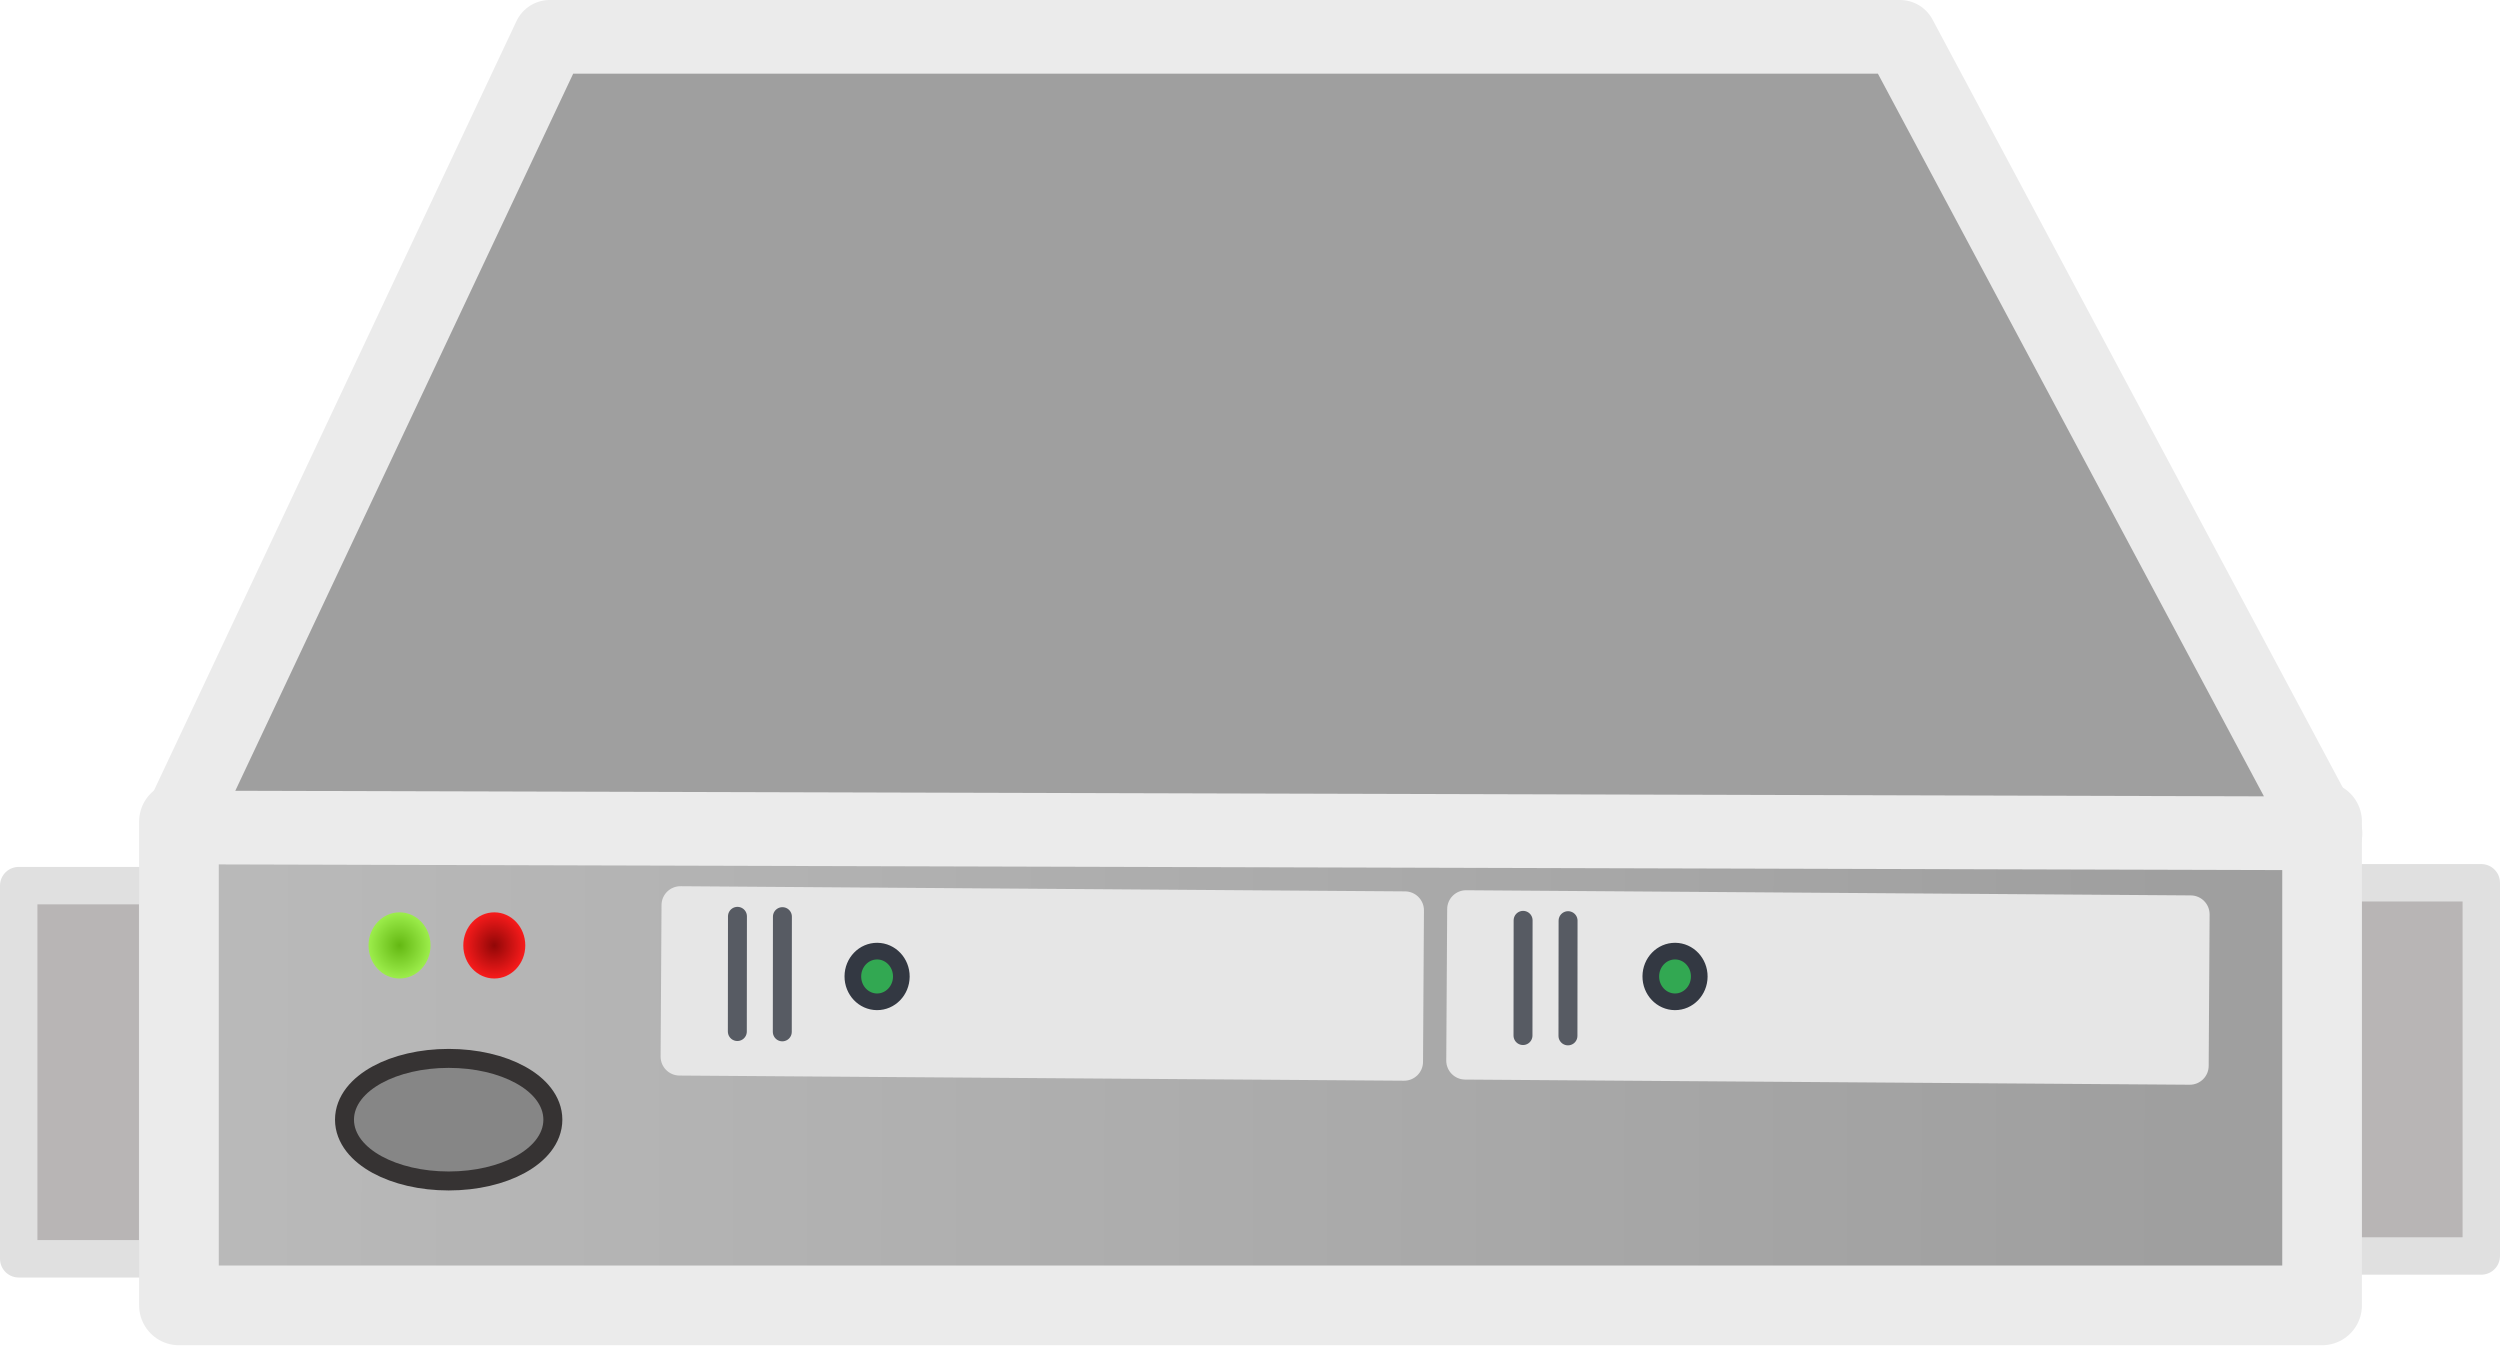
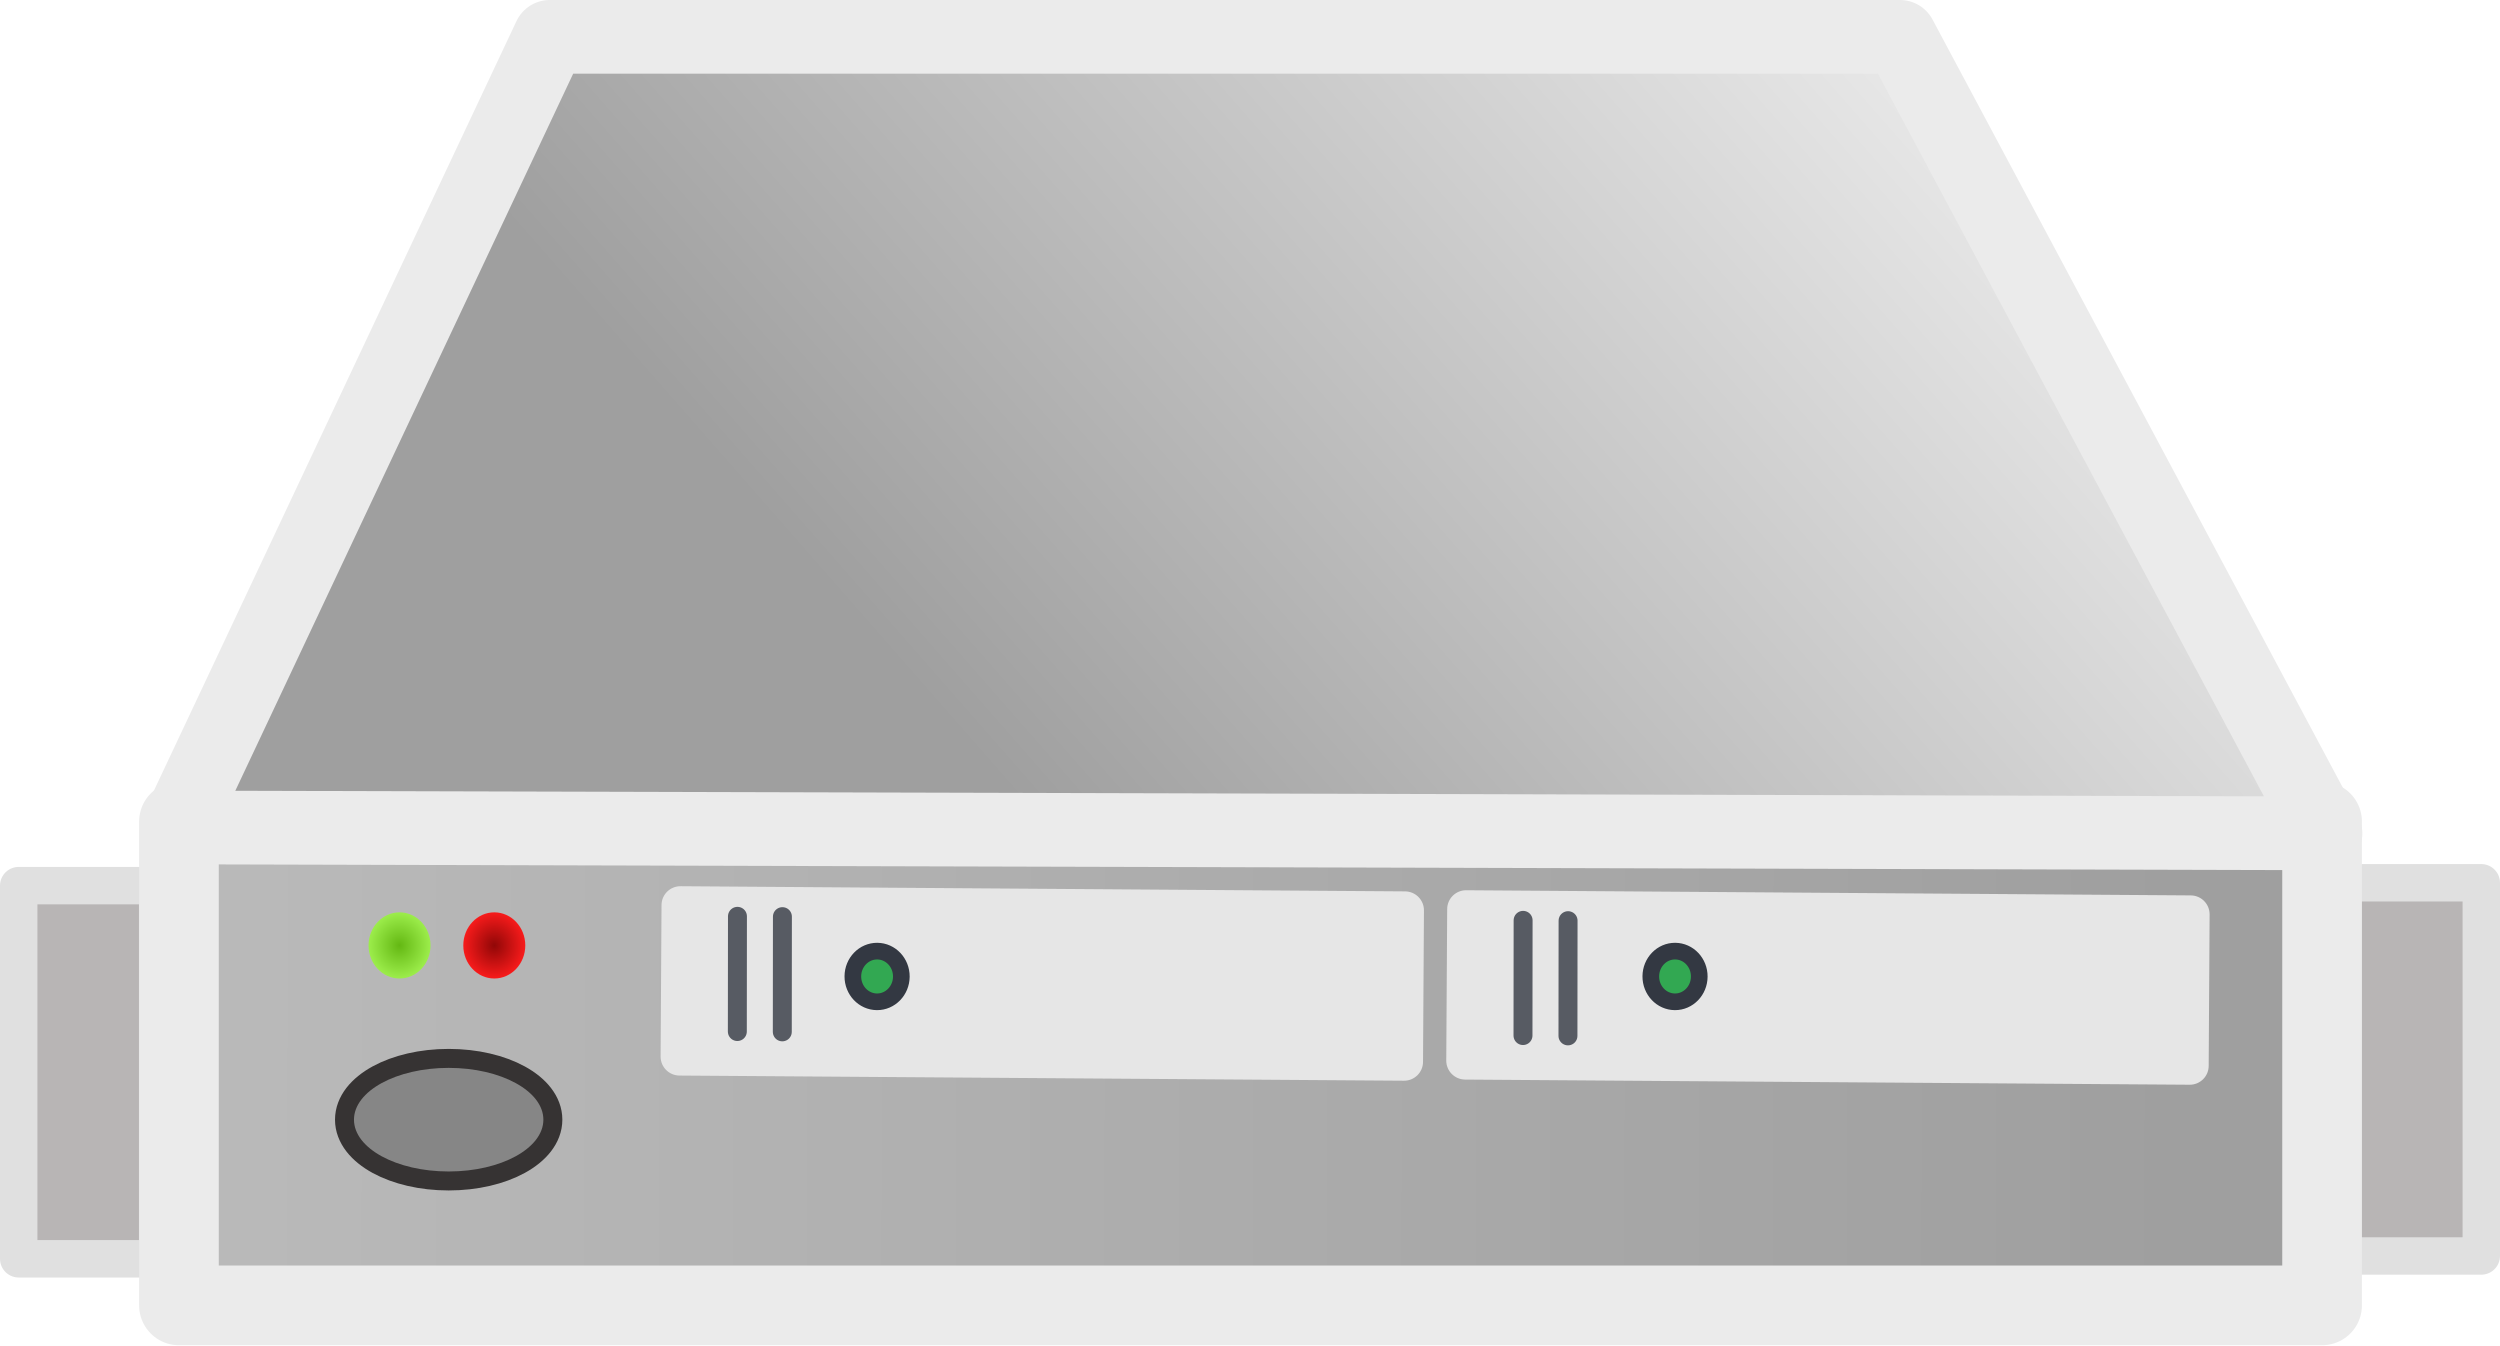
<svg xmlns="http://www.w3.org/2000/svg" xmlns:xlink="http://www.w3.org/1999/xlink" width="166.612mm" height="89.652mm" viewBox="0 0 166.612 89.652" version="1.1" id="svg1">
  <defs id="defs1">
+     <linearGradient id="linearGradient1">
+       <stop style="stop-color:#9f9f9f;stop-opacity:1;" offset="0" id="stop1" />
+       <stop style="stop-color:#ebebeb;stop-opacity:1;" offset="1" id="stop2" />
+     </linearGradient>
    <linearGradient id="linearGradient90">
      <stop style="stop-color:#bbbbbb;stop-opacity:1;" offset="0" id="stop90" />
      <stop style="stop-color:#9f9f9f;stop-opacity:1;" offset="0.96" id="stop91" />
    </linearGradient>
    <linearGradient id="linearGradient85">
      <stop style="stop-color:#910707;stop-opacity:1;" offset="0" id="stop84" />
      <stop style="stop-color:#f71b1b;stop-opacity:1;" offset="1" id="stop85" />
    </linearGradient>
    <linearGradient id="linearGradient81">
      <stop style="stop-color:#64b813;stop-opacity:1;" offset="0" id="stop82" />
      <stop style="stop-color:#9ced4b;stop-opacity:1;" offset="1" id="stop83" />
    </linearGradient>
    <linearGradient id="b">
      <stop offset="0" stop-color="#2c2929" id="stop15" />
      <stop offset="1" stop-color="#2c2929" stop-opacity="0" id="stop16" />
    </linearGradient>
    <linearGradient xlink:href="#b" id="ay-7" x1="5.834" x2="8.574" y1="25.594" y2="25.594" gradientUnits="userSpaceOnUse" gradientTransform="matrix(2.130967,0,0,2.825464,169.233,101.256)" />
    <linearGradient xlink:href="#b" id="ax-8" x1="5.713" x2="8.694" y1="25.594" y2="25.594" gradientUnits="userSpaceOnUse" gradientTransform="matrix(2.126954,0,0,2.936943,10.83792,99.82574)" />
    <linearGradient xlink:href="#d" id="aE-0" x1="7.605" x2="36.183" y1="28.481" y2="40.944" gradientTransform="matrix(3.465871,0,0,2.706109,21.57561,85.11988)" gradientUnits="userSpaceOnUse" />
    <linearGradient id="d">
      <stop offset="0" stop-color="#bbb" id="stop13" />
      <stop offset="1" stop-color="#9f9f9f" id="stop14" />
    </linearGradient>
    <radialGradient xlink:href="#k" id="aF-2" cx="15.571" cy="2.959" r="20.936" fx="15.571" fy="2.959" gradientTransform="matrix(4.45795,2.11536,-2.46348,3.164935,13.41572,71.92257)" gradientUnits="userSpaceOnUse" />
    <linearGradient id="k">
      <stop offset="0" stop-color="#e4e4e4" id="stop11" />
      <stop offset="1" stop-color="#d3d3d3" id="stop12" />
    </linearGradient>
    <linearGradient xlink:href="#g" id="aI-3" x1="12.378" x2="44.096" y1="4.433" y2="47.621" gradientTransform="matrix(3.465871,0,0,2.706109,21.5756,85.11993)" gradientUnits="userSpaceOnUse" />
    <linearGradient id="g">
      <stop offset="0" stop-color="#fff" id="stop5" />
      <stop offset="1" stop-color="#fff" stop-opacity="0" id="stop6" />
    </linearGradient>
    <linearGradient xlink:href="#h" id="aL-3" x1="5.834" x2="8.574" y1="25.594" y2="25.594" gradientUnits="userSpaceOnUse" gradientTransform="matrix(1.637634,0,0,1.841661,157.0482,130.7476)" />
    <linearGradient id="h">
      <stop offset="0" stop-color="#73d216" id="stop7" />
      <stop offset=".256" stop-color="#9ced4b" id="stop8" />
      <stop offset=".594" stop-color="#64b813" id="stop9" />
      <stop offset="1" stop-color="#8eea34" id="stop10" />
    </linearGradient>
    <linearGradient xlink:href="#i" id="aM-8" x1="5.834" x2="8.574" y1="25.594" y2="25.594" gradientUnits="userSpaceOnUse" gradientTransform="matrix(1.637634,0,0,1.841661,157.0482,136.1017)" />
    <linearGradient id="i">
      <stop offset="0" stop-color="#ffd1d1" id="stop24" />
      <stop offset=".5" stop-color="#ff1d1d" id="stop25" />
      <stop offset="1" stop-color="#6f0000" id="stop26" />
    </linearGradient>
    <radialGradient xlink:href="#linearGradient81" id="radialGradient83" cx="149.712" cy="2.61" fx="149.712" fy="2.61" r="2.645" gradientTransform="matrix(0.7810241,0,0,0.8336199,-66.75451,162.6006)" gradientUnits="userSpaceOnUse" />
    <radialGradient xlink:href="#linearGradient85" id="radialGradient83-9" cx="149.712" cy="2.61" fx="149.712" fy="2.61" r="2.645" gradientTransform="matrix(0.7810241,0,0,0.8336199,-60.43917,162.6006)" gradientUnits="userSpaceOnUse" />
    <linearGradient xlink:href="#linearGradient90" id="linearGradient91" x1="30.32" y1="172.645" x2="174.727" y2="172.91" gradientUnits="userSpaceOnUse" />
+     <linearGradient xlink:href="#linearGradient1" id="linearGradient2" x1="92.718" y1="156.852" x2="153.036" y2="103.935" gradientUnits="userSpaceOnUse" />
  </defs>
  <g id="g27" transform="translate(-23.54792,-101.7693)">
    <rect style="fill:#b8b5b5;fill-opacity:1;fill-rule:evenodd;stroke:#e0e0e0;stroke-width:2.494;stroke-linecap:round;stroke-linejoin:round;stroke-miterlimit:7.4;stroke-dasharray:none;stroke-opacity:1;paint-order:markers fill stroke" id="rect91-8" width="9.26" height="24.871" x="24.795" y="160.791" rx="1.639" ry="0" />
    <rect style="fill:#b8b5b5;fill-opacity:1;fill-rule:evenodd;stroke:#e0e0e0;stroke-width:2.494;stroke-linecap:round;stroke-linejoin:round;stroke-miterlimit:7.4;stroke-dasharray:none;stroke-opacity:1;paint-order:markers fill stroke" id="rect91" width="9.26" height="24.871" x="179.652" y="160.602" rx="1.639" ry="0" />
    <rect style="fill:url(#linearGradient91);fill-opacity:1;fill-rule:evenodd;stroke:#ebebeb;stroke-width:5.309;stroke-linecap:round;stroke-linejoin:round;stroke-miterlimit:7.4;stroke-dasharray:none;stroke-opacity:1;paint-order:markers fill stroke" id="rect47" width="142.829" height="32.244" x="35.474" y="156.523" rx="1.265" ry="0" />
    <ellipse style="fill:#868686;fill-opacity:1;stroke:#363333;stroke-width:2.529;stroke-linecap:square;stroke-linejoin:round;stroke-miterlimit:7.4;stroke-dasharray:none;stroke-opacity:1;paint-order:stroke fill markers" id="ellipse25" cx="53.45" cy="176.39" rx="6.311" ry="3.452" />
    <ellipse style="fill:url(#radialGradient83-9);stroke:none;stroke-width:2.53;stroke-linecap:round;stroke-linejoin:miter;stroke-miterlimit:7.4;stroke-dasharray:none;stroke-opacity:1;paint-order:normal" id="path76-4" cx="56.49" cy="164.777" rx="2.066" ry="2.205" />
    <ellipse style="fill:url(#radialGradient83);stroke:none;stroke-width:2.53;stroke-linecap:round;stroke-linejoin:miter;stroke-miterlimit:7.4;stroke-dasharray:none;stroke-opacity:1;paint-order:normal" id="path76" cx="50.175" cy="164.777" rx="2.066" ry="2.205" />
    <g id="layer1" transform="matrix(0.2645833,0,0,0.2645833,84.99004,115.6816)">
      <rect class="cls-1" x="171.074" y="-127.528" width="47.69" height="192.048" rx="4.769" id="rect8-9" style="fill:#e6e6e6;fill-opacity:1;stroke-width:2.294" transform="matrix(-0.00610771,0.9999813,-0.9999746,-0.00712695,0,0)" />
      <path style="fill:#333842;fill-opacity:1;stroke:#575b63;stroke-width:4.772;stroke-linecap:round;stroke-linejoin:round;stroke-miterlimit:7.4;stroke-dasharray:none;stroke-opacity:1;paint-order:stroke fill markers" d="m -35.143,178.308 -0.03,29.02" id="path12-1" />
      <path style="fill:#333842;fill-opacity:1;stroke:#575b63;stroke-width:4.772;stroke-linecap:round;stroke-linejoin:round;stroke-miterlimit:7.4;stroke-dasharray:none;stroke-opacity:1;paint-order:stroke fill markers" d="m -46.468,178.228 -0.03,29.02" id="path12-3-6" />
      <ellipse class="cls-3" cx="193.45" cy="10.074" id="circle9-5-9-2" style="fill:#32a852;fill-opacity:1;stroke:#333842;stroke-width:4.196;stroke-dasharray:none;stroke-opacity:1" transform="matrix(-0.00631103,0.9999801,-0.9999762,-0.00689734,0,0)" rx="6.383" ry="6.106" />
    </g>
    <g id="layer2" transform="translate(20.10833,49.21243)">
      <rect class="cls-1" x="170.676" y="-325.427" width="47.69" height="192.048" rx="4.769" id="rect8-9-2" style="fill:#e6e6e6;fill-opacity:1;stroke-width:2.294" transform="matrix(-0.001616,0.2645784,-0.2645766,-0.00188567,64.88171,66.46921)" />
      <path style="fill:#333842;fill-opacity:1;stroke:#575b63;stroke-width:4.772;stroke-linecap:round;stroke-linejoin:round;stroke-miterlimit:7.4;stroke-dasharray:none;stroke-opacity:1;paint-order:stroke fill markers" d="m 162.754,179.321 -0.03,29.02" id="path12-1-1" transform="matrix(0.2645833,0,0,0.2645833,64.88171,66.46921)" />
      <path style="fill:#333842;fill-opacity:1;stroke:#575b63;stroke-width:4.772;stroke-linecap:round;stroke-linejoin:round;stroke-miterlimit:7.4;stroke-dasharray:none;stroke-opacity:1;paint-order:stroke fill markers" d="m 151.428,179.24 -0.03,29.02" id="path12-3-6-5" transform="matrix(0.2645833,0,0,0.2645833,64.88171,66.46921)" />
      <ellipse class="cls-3" cx="116.837" cy="-115.812" id="circle9-5-9" style="fill:#32a852;fill-opacity:1;stroke:#333842;stroke-width:1.11;stroke-dasharray:none;stroke-opacity:1" transform="matrix(-0.00631103,0.9999801,-0.9999762,-0.00689734,0,0)" rx="1.689" ry="1.615" />
    </g>
-     <path style="fill:#9f9f9f;fill-opacity:1;fill-rule:evenodd;stroke:#ebebeb;stroke-width:4.911;stroke-linecap:round;stroke-linejoin:round;stroke-miterlimit:7.4;stroke-dasharray:none;stroke-opacity:1;paint-order:markers fill stroke" d="M 35.363,156.915 178.529,157.308 150.173,104.225 H 60.189 Z" id="path1" />
+     <path style="fill:url(#linearGradient2);fill-opacity:1;fill-rule:evenodd;stroke:#ebebeb;stroke-width:4.911;stroke-linecap:round;stroke-linejoin:round;stroke-miterlimit:7.4;stroke-dasharray:none;stroke-opacity:1;paint-order:markers fill stroke" d="M 35.363,156.915 178.529,157.308 150.173,104.225 H 60.189 Z" id="path1" />
  </g>
</svg>
